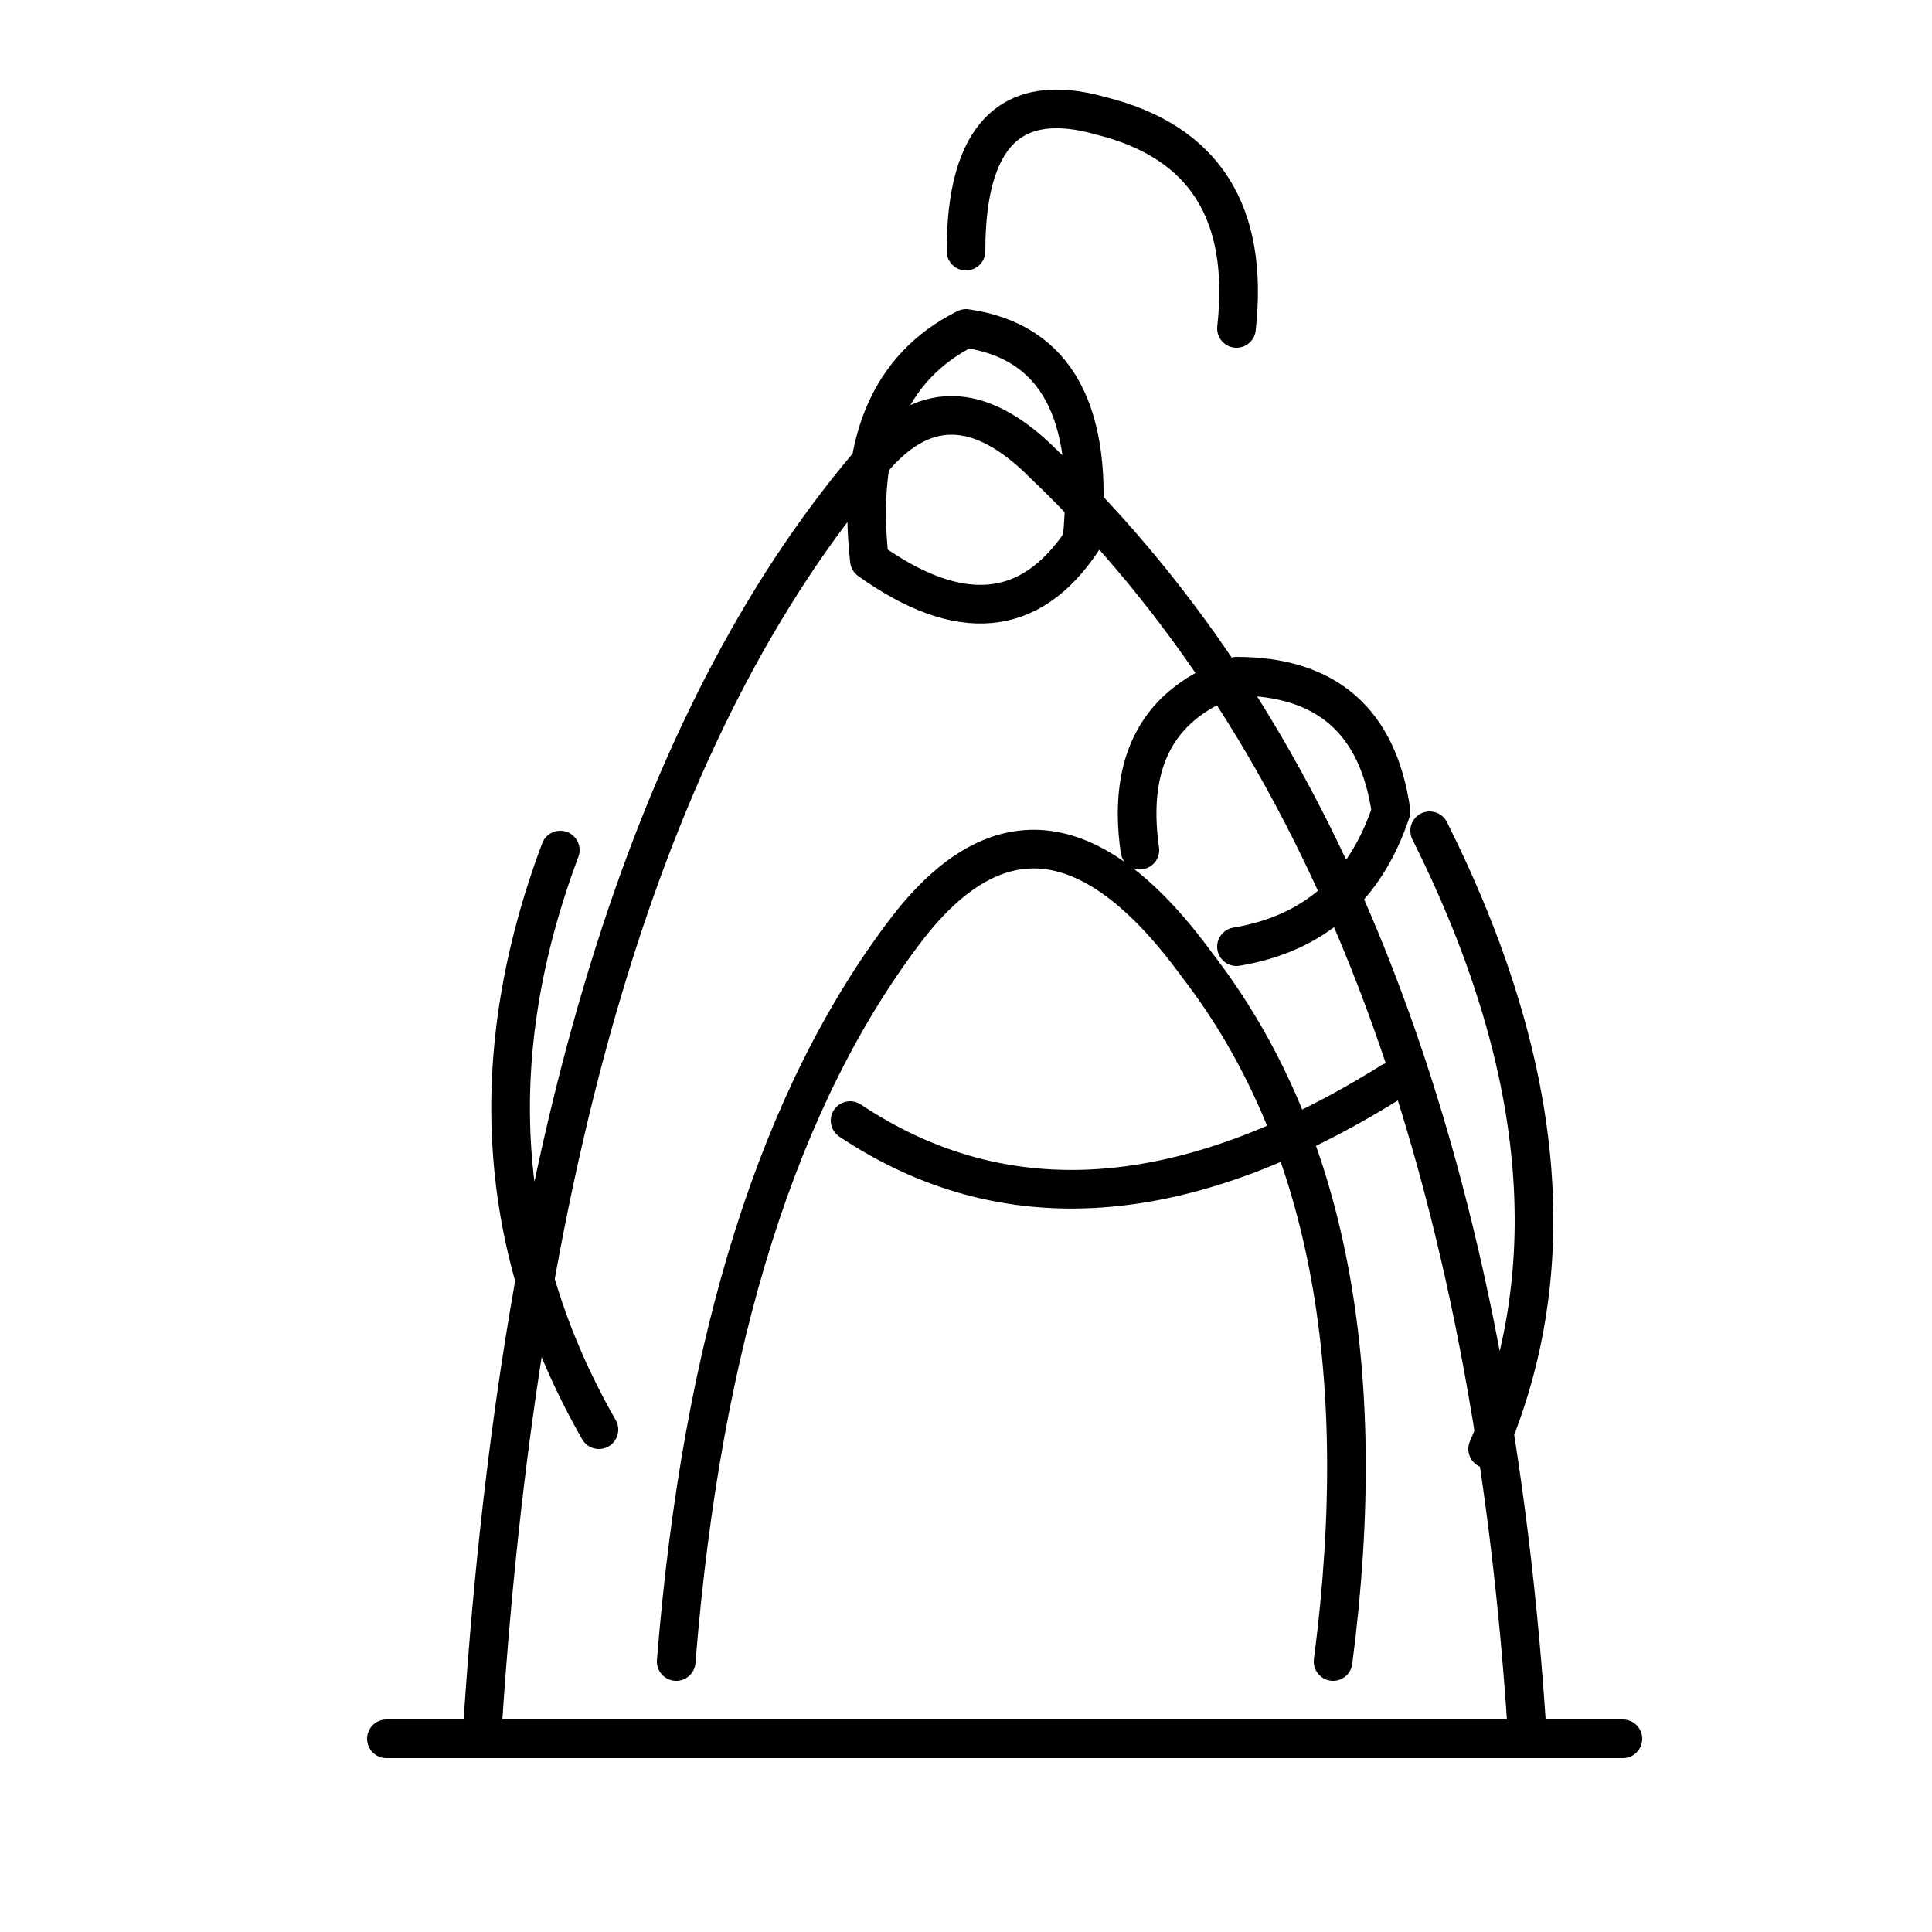
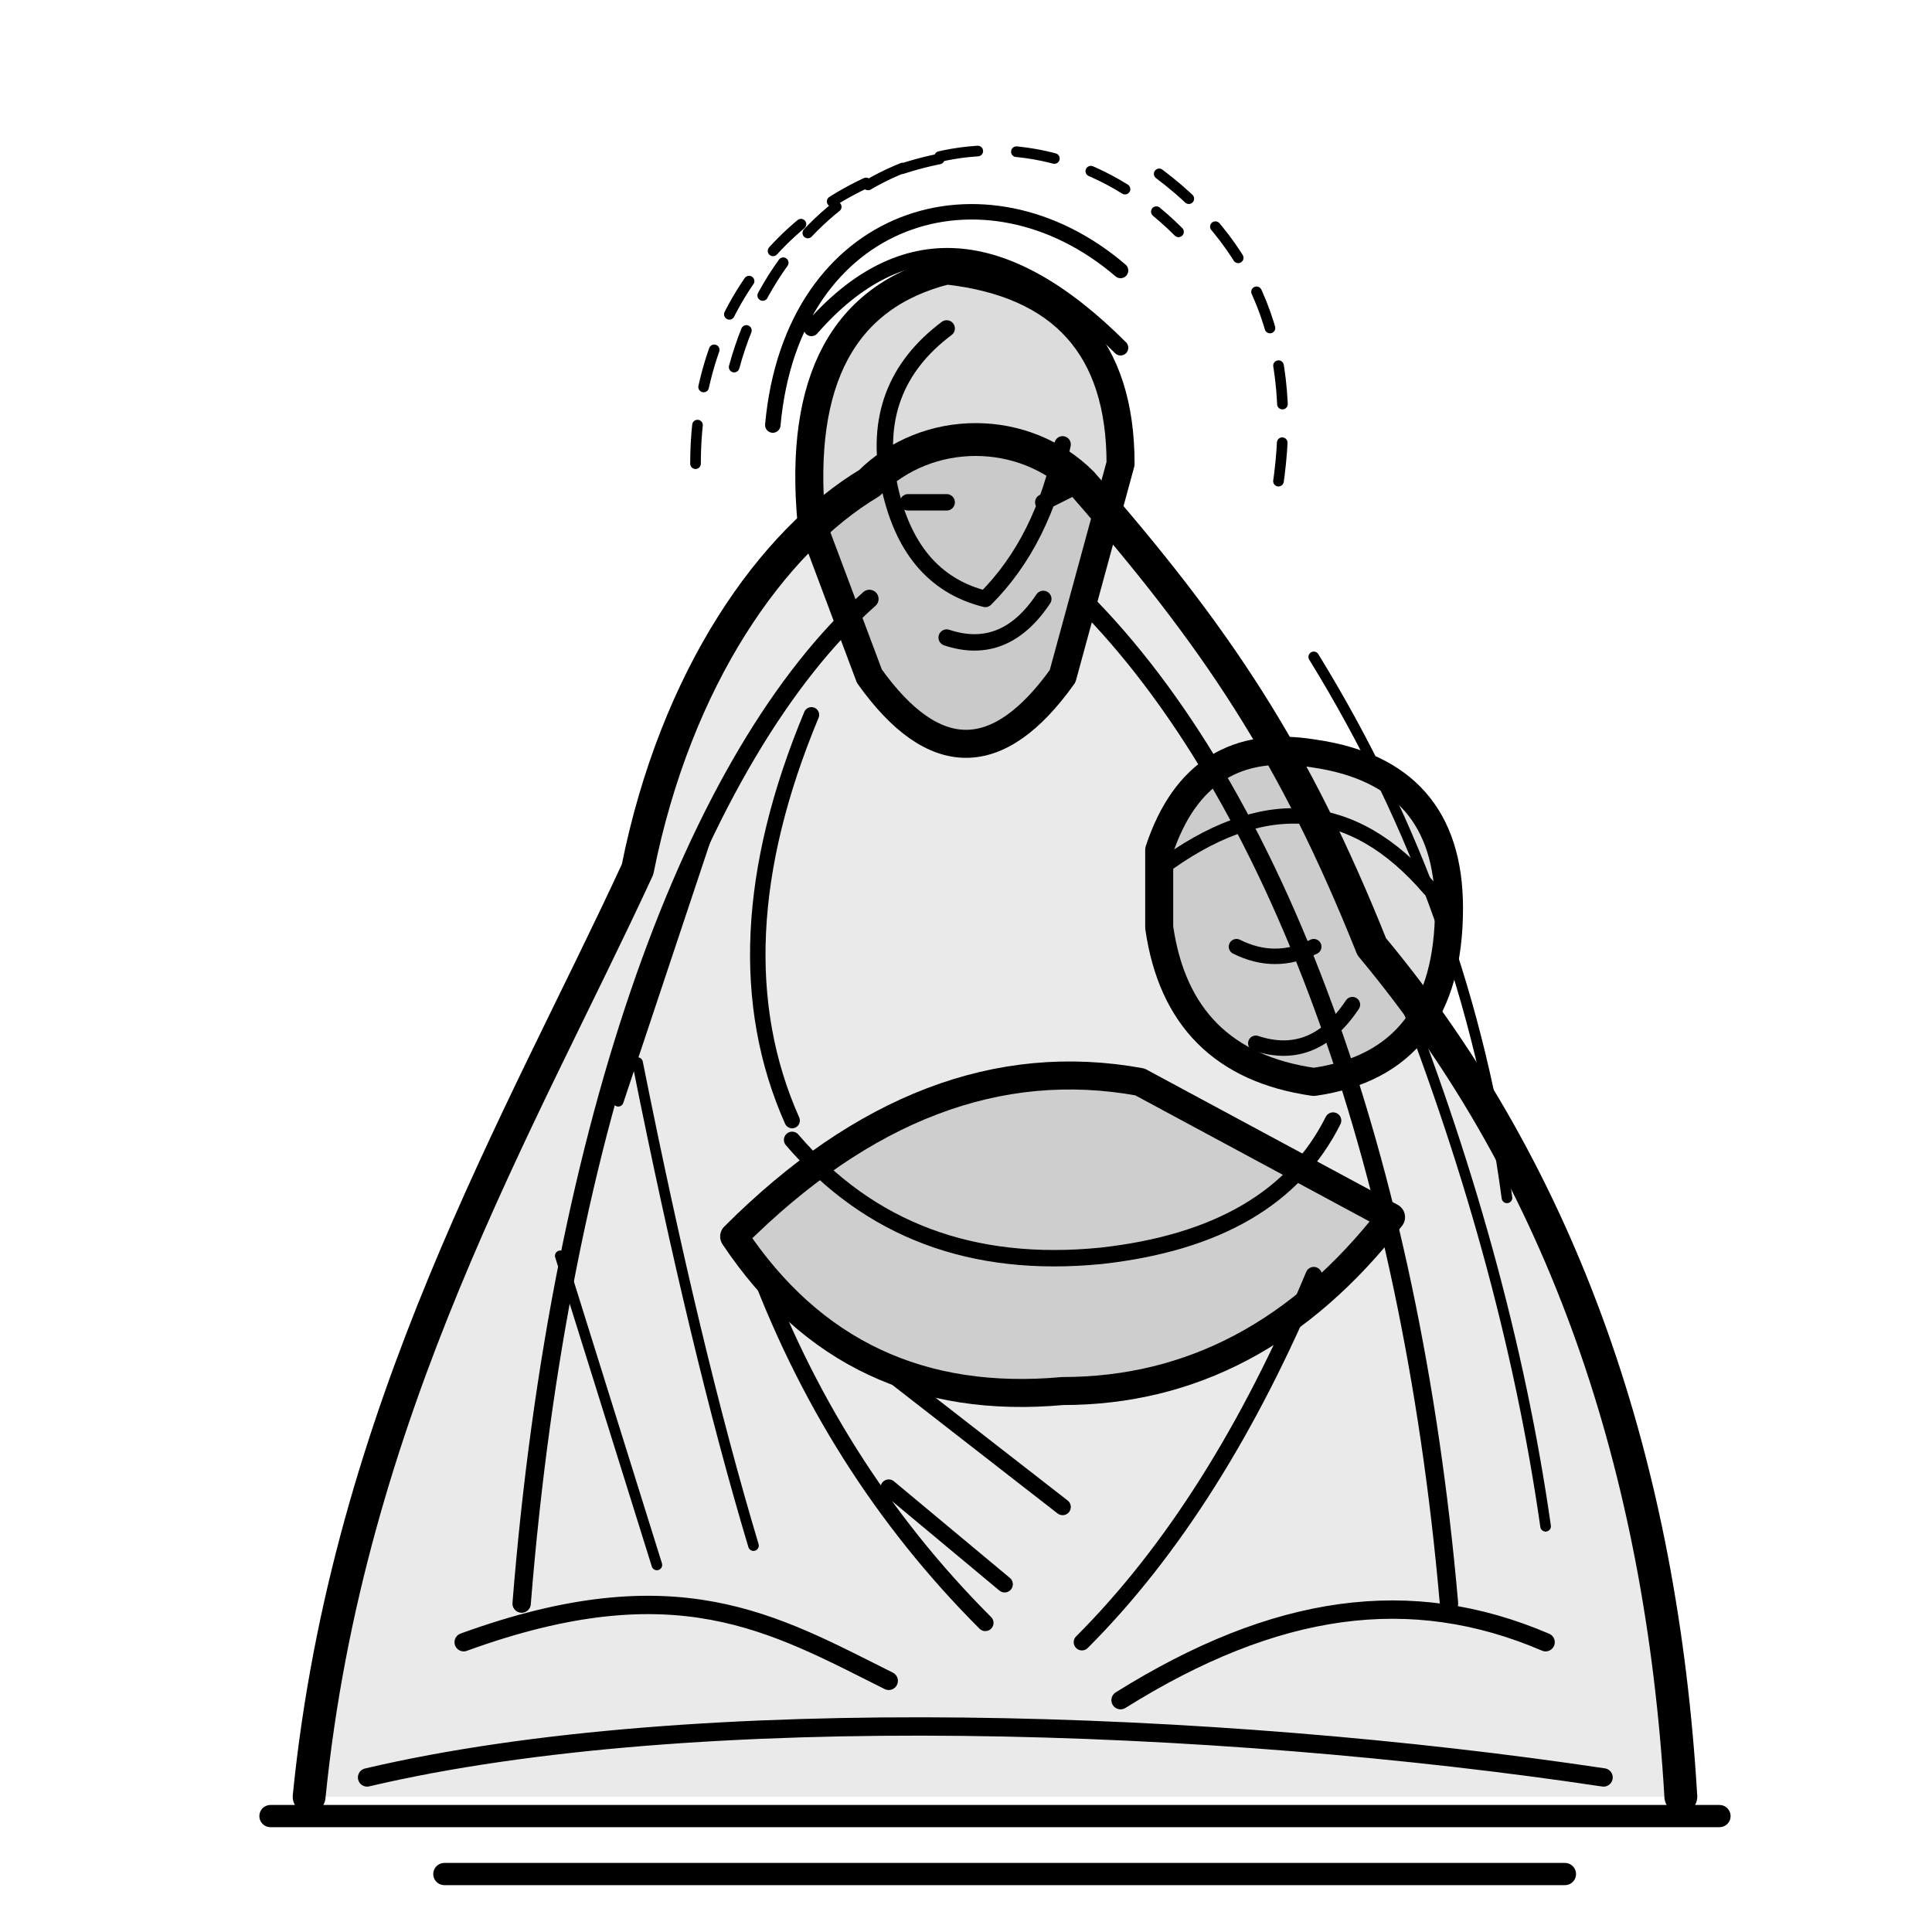
- <svg xmlns="http://www.w3.org/2000/svg" viewBox="0 0 100 100" fill="none" stroke="currentColor" stroke-width="2" stroke-linecap="round" stroke-linejoin="round">
-   <path d="M25 89Q28 44 45 24Q49 19 54 24Q76 45 79 89M35 86Q37 61 47 48Q54 39 62 50Q72 63 69 86M45 29Q44 20 50 17Q57 18 56 28Q52 34 45 29M50 13Q50 4 57 6Q65 8 64 17M59 44Q58 37 64 35Q71 35 72 42Q70 48 64 49M44 58Q56 66 72 56M20 90H84M31 74Q23 60 29 44M74 43Q83 61 77 75" />
+ <svg xmlns="http://www.w3.org/2000/svg" viewBox="0 0 100 100" fill="none" stroke="currentColor" stroke-width="1.45" stroke-linecap="round" stroke-linejoin="round">
+   <path d="M16 93C18 73 27 58 33 45C35 35 40 28 45 25C48 22 53 22 56 25C63 33 67 39 71 49C81 61 86 76 87 93" fill="currentColor" fill-opacity=".085" stroke-width="1.7" />
+   <path d="M27 83C29 58 36 39 45 31M75 83C73 60 66 41 56 31M19 92C36 88 63 89 83 92M24 85C35 81 40 84 46 87M58 88C66 83 73 82 80 85" stroke-width=".95" />
+   <path d="M42 27Q41 16 49 14Q58 15 58 24L55 35Q50 42 45 35Z" fill="currentColor" fill-opacity=".14" />
+   <path d="M40 22C41 11 51 8 58 14M42 17Q49 9 58 18M42 37Q37 49 41 58" stroke-width=".8" />
+   <path d="M49 17Q45 20 46 25Q47 30 51 31Q54 28 55 23M47 26L49 26M54 26L56 25M49 33Q52 34 54 31" stroke-width=".85" />
+   <path d="M60 44Q62 38 68 39Q75 40 75 47Q75 55 68 56Q61 55 60 48Z" fill="currentColor" fill-opacity=".13" />
+   <path d="M60 45Q68 39 74 46M64 49Q66 50 68 49M65 54Q68 55 70 52" stroke-width=".8" />
+   <path d="M38 64Q48 54 59 56L72 63Q65 72 55 72Q44 73 38 64Z" fill="currentColor" fill-opacity=".12" />
+   <path d="M41 59Q47 66 57 65Q66 64 69 58M39 65Q43 76 51 84M68 66Q63 78 56 85M46 71L55 78M46 77L52 82" stroke-width=".85" />
+   <path d="M33 55Q36 70 39 80M29 65L34 81M68 34Q76 47 78 62M72 50Q78 65 80 79M37 42L32 57" stroke-width=".55" />
+   <path d="M38 19C41 8 53 4 61 12M36 24C36 15 42 9 50 8M60 9Q68 15 66 26" stroke-width=".55" stroke-dasharray="2 2" />
+   <path d="M14 94H89M23 97H81" stroke-width="1.15" />
</svg>
